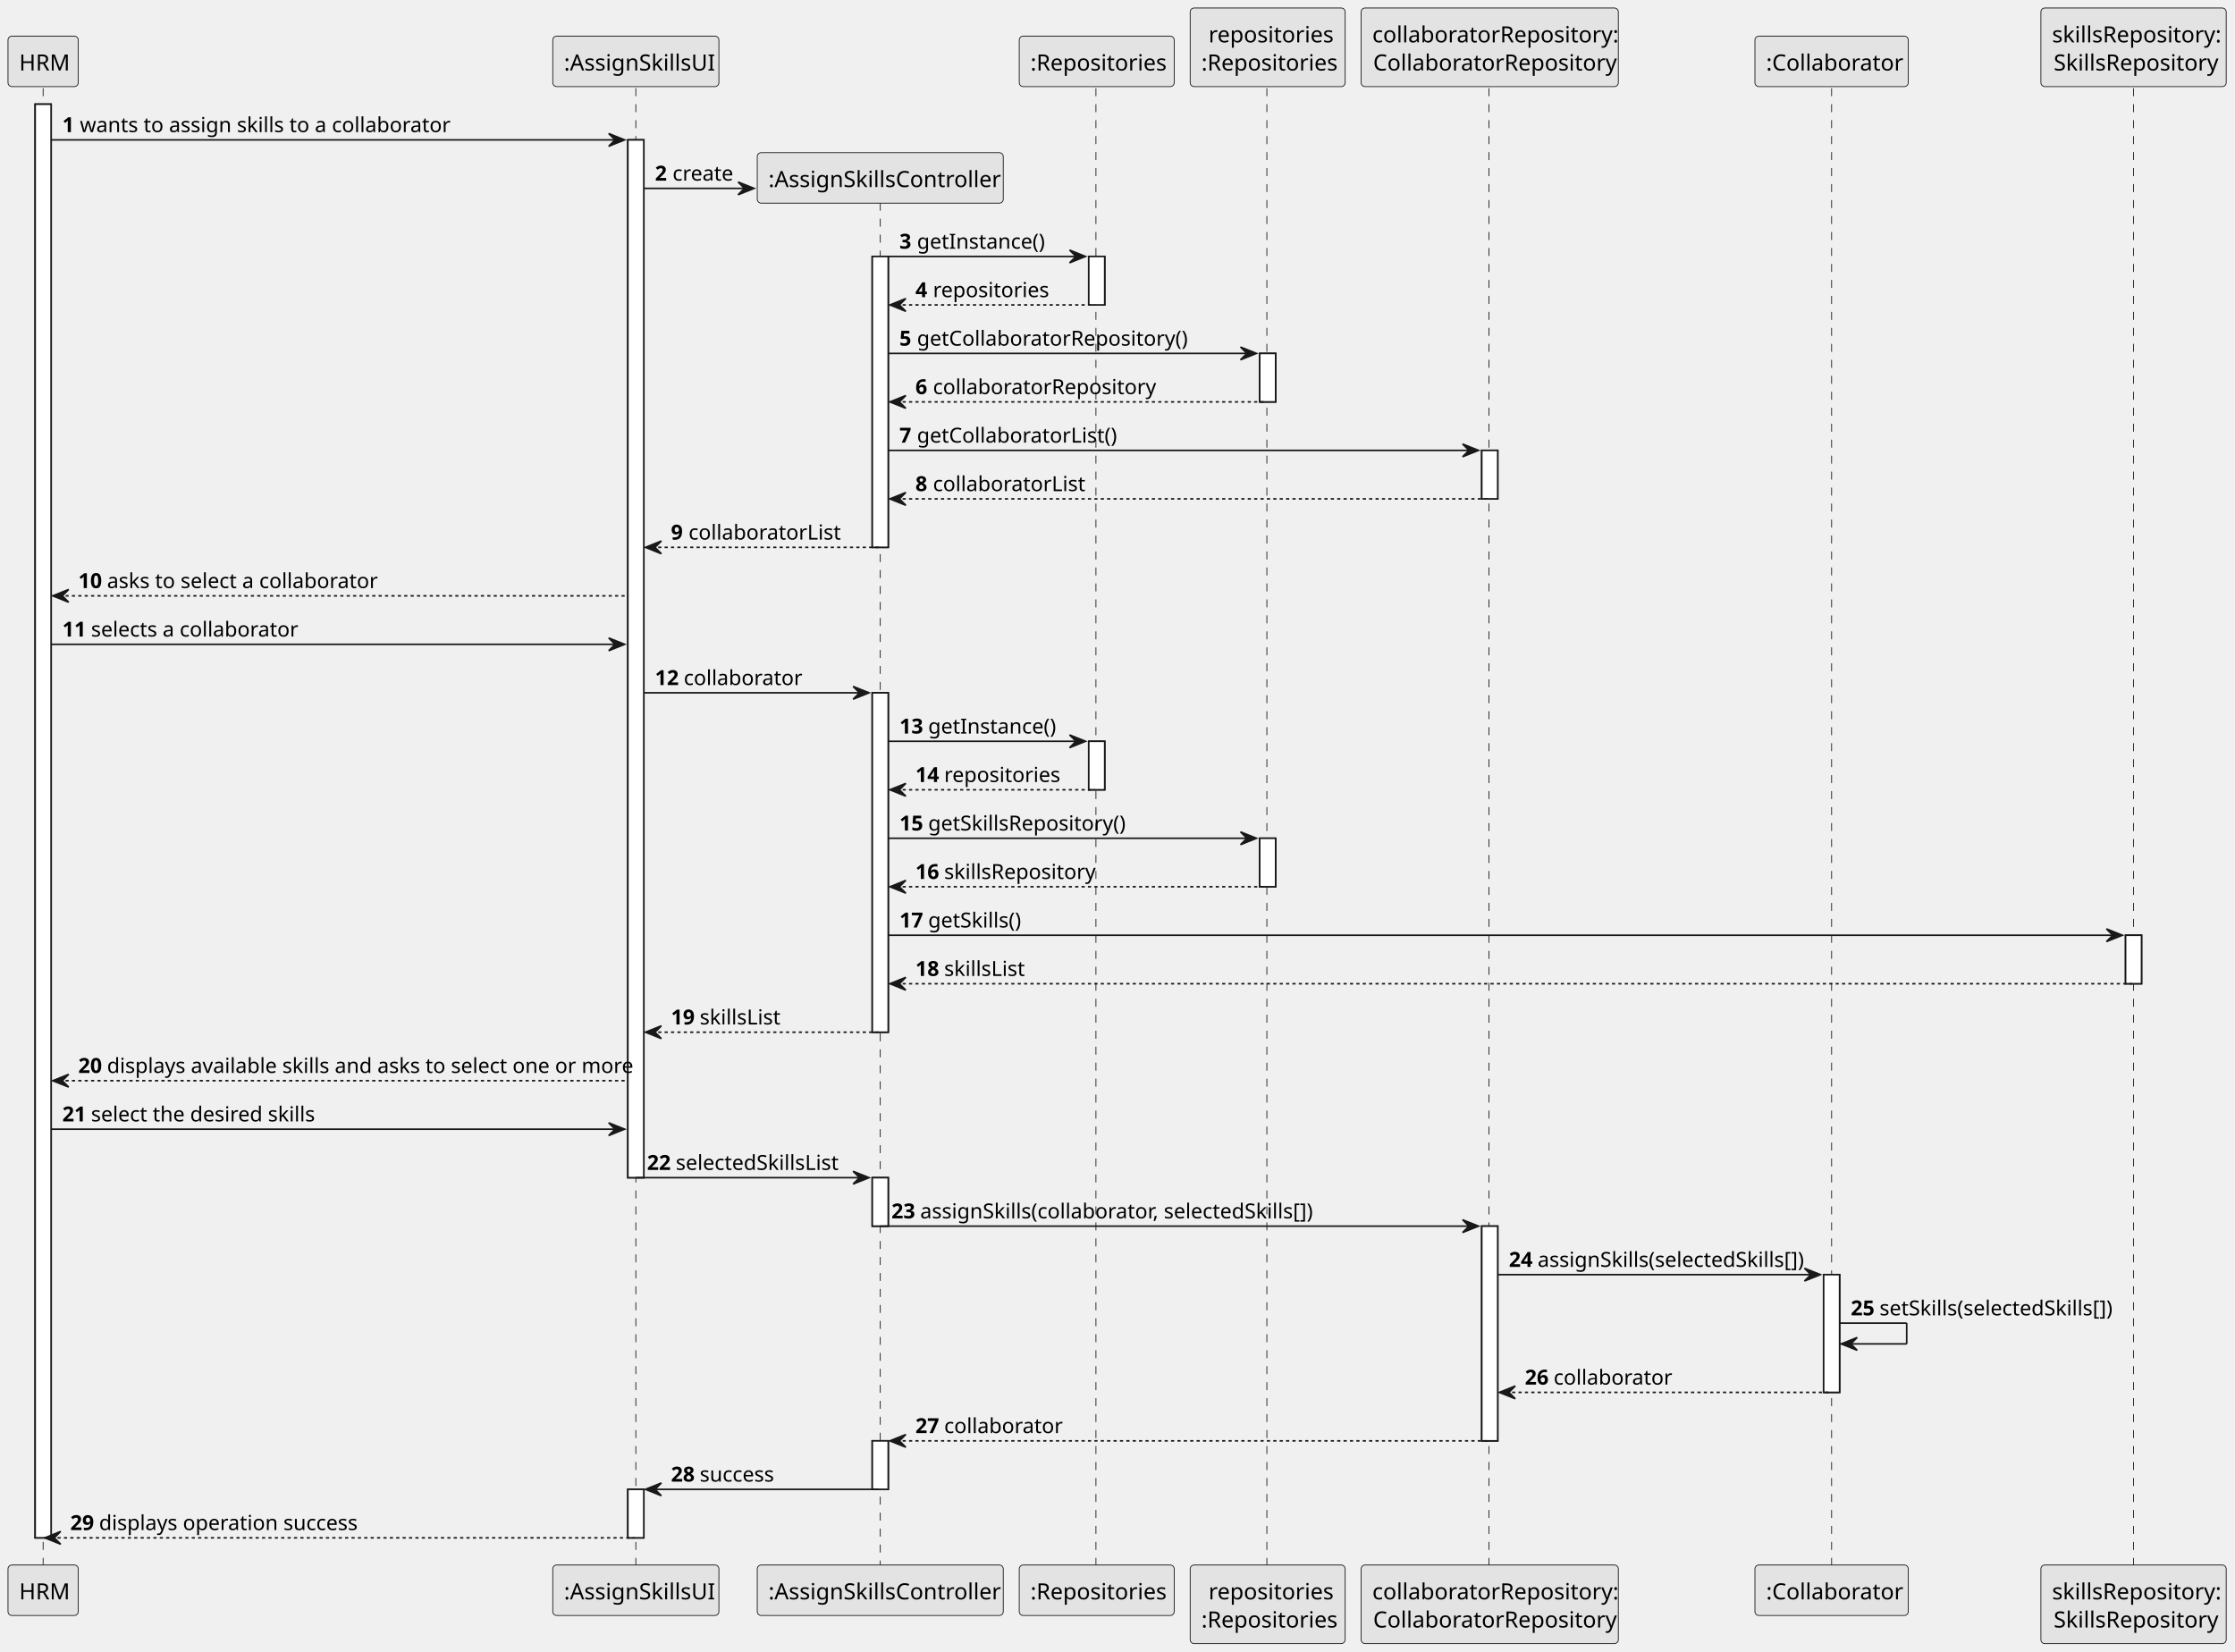
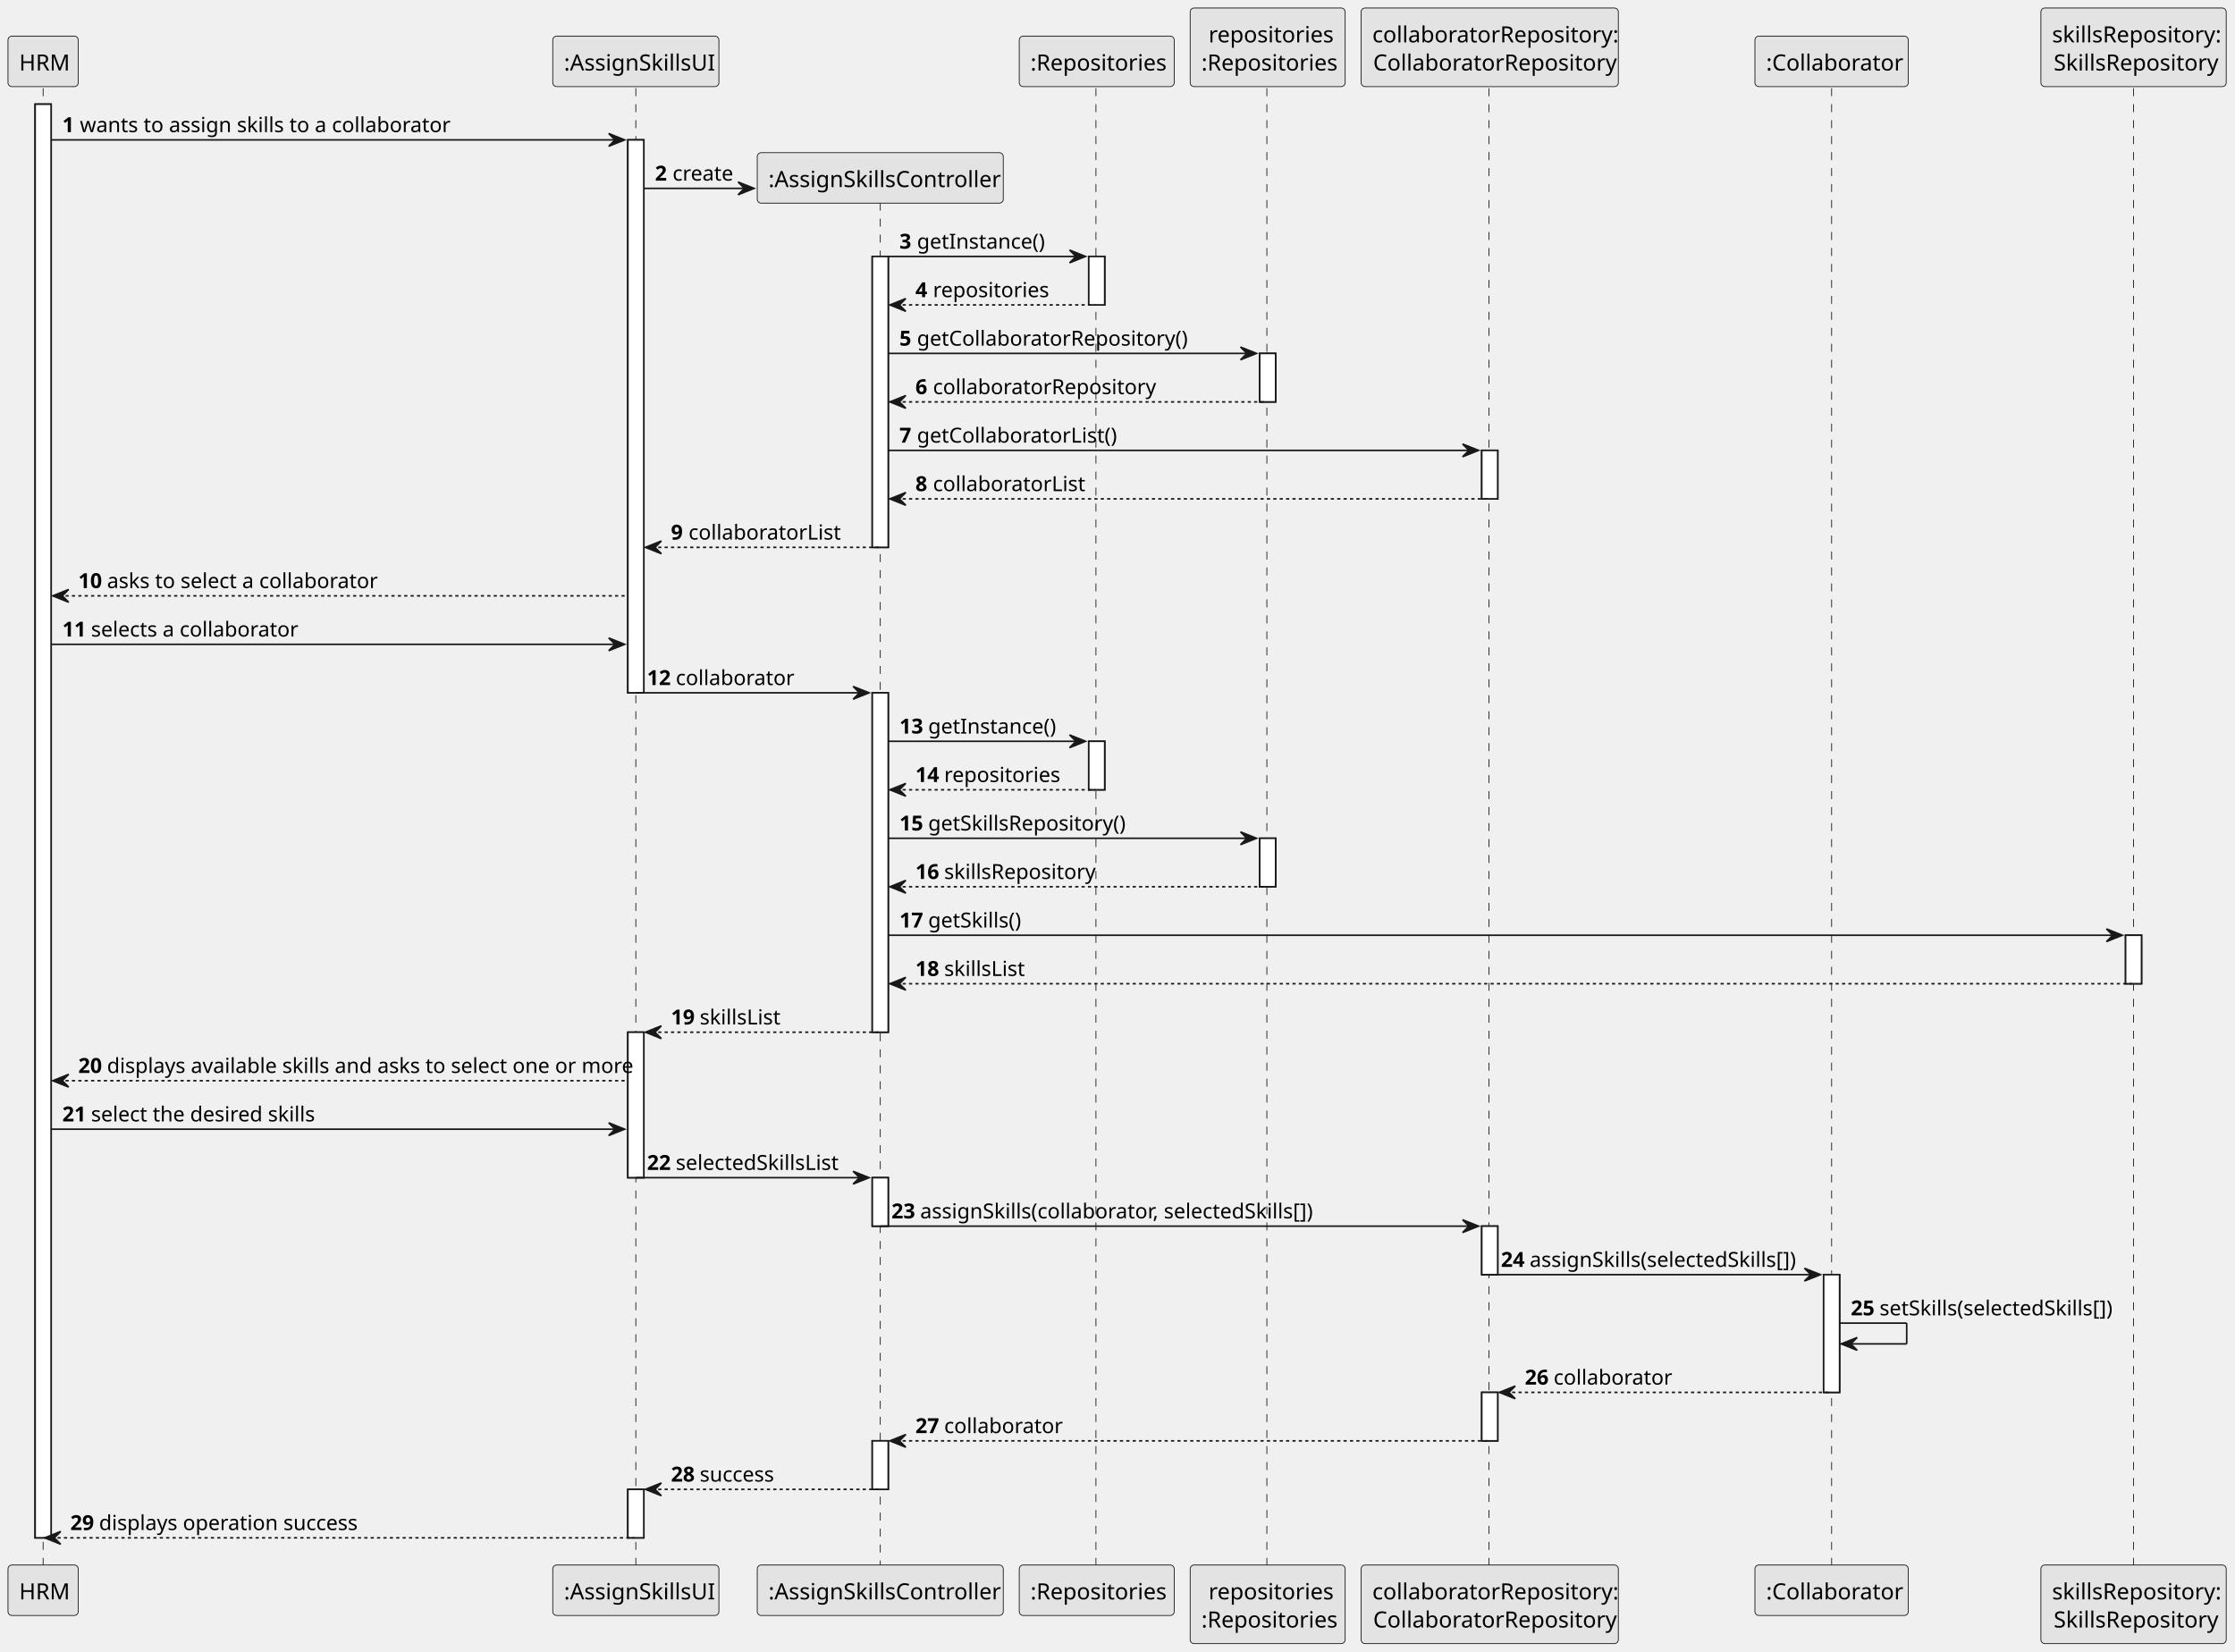
<svg xmlns="http://www.w3.org/2000/svg" contentStyleType="text/css" height="1034px" preserveAspectRatio="none" style="width:1399px;height:1034px;background:#FFFFFF;" version="1.1" viewBox="0 0 1399 1034" width="1399px" zoomAndPan="magnify">
  <defs />
  <g>
    <rect fill="#FFFFFF" height="897.453" style="stroke:#181818;stroke-width:1.0;" width="10" x="22" y="65.219" />
-     <rect fill="#FFFFFF" height="649.641" style="stroke:#181818;stroke-width:1.0;" width="10" x="393" y="87.57" />
+     <rect fill="#FFFFFF" height="346.125" style="stroke:#181818;stroke-width:1.0;" width="10" x="393" y="87.57" />
+     <rect fill="#FFFFFF" height="91.055" style="stroke:#181818;stroke-width:1.0;" width="10" x="393" y="646.156" />
    <rect fill="#FFFFFF" height="30.352" style="stroke:#181818;stroke-width:1.0;" width="10" x="393" y="932.32" />
    <rect fill="#FFFFFF" height="182.109" style="stroke:#181818;stroke-width:1.0;" width="10" x="546" y="160.531" />
    <rect fill="#FFFFFF" height="212.461" style="stroke:#181818;stroke-width:1.0;" width="10" x="546" y="433.695" />
    <rect fill="#FFFFFF" height="30.352" style="stroke:#181818;stroke-width:1.0;" width="10" x="546" y="737.211" />
    <rect fill="#FFFFFF" height="30.352" style="stroke:#181818;stroke-width:1.0;" width="10" x="546" y="901.969" />
    <rect fill="#FFFFFF" height="30.352" style="stroke:#181818;stroke-width:1.0;" width="10" x="681.5" y="160.531" />
    <rect fill="#FFFFFF" height="30.352" style="stroke:#181818;stroke-width:1.0;" width="10" x="681.5" y="464.047" />
    <rect fill="#FFFFFF" height="30.352" style="stroke:#181818;stroke-width:1.0;" width="10" x="788.5" y="221.234" />
    <rect fill="#FFFFFF" height="30.352" style="stroke:#181818;stroke-width:1.0;" width="10" x="788.5" y="524.75" />
    <rect fill="#FFFFFF" height="30.352" style="stroke:#181818;stroke-width:1.0;" width="10" x="927.5" y="281.938" />
-     <rect fill="#FFFFFF" height="134.406" style="stroke:#181818;stroke-width:1.0;" width="10" x="927.5" y="767.562" />
+     <rect fill="#FFFFFF" height="30.352" style="stroke:#181818;stroke-width:1.0;" width="10" x="927.5" y="767.562" />
+     <rect fill="#FFFFFF" height="30.352" style="stroke:#181818;stroke-width:1.0;" width="10" x="927.5" y="871.617" />
    <rect fill="#FFFFFF" height="73.703" style="stroke:#181818;stroke-width:1.0;" width="10" x="1141.5" y="797.914" />
    <rect fill="#FFFFFF" height="30.352" style="stroke:#181818;stroke-width:1.0;" width="10" x="1330.5" y="585.453" />
    <line style="stroke:#181818;stroke-width:0.5;stroke-dasharray:5.0,5.0;" x1="27" x2="27" y1="55.219" y2="980.672" />
    <line style="stroke:#181818;stroke-width:0.5;stroke-dasharray:5.0,5.0;" x1="398" x2="398" y1="55.219" y2="980.672" />
    <line style="stroke:#181818;stroke-width:0.5;stroke-dasharray:5.0,5.0;" x1="551" x2="551" y1="126.875" y2="980.672" />
    <line style="stroke:#181818;stroke-width:0.5;stroke-dasharray:5.0,5.0;" x1="686" x2="686" y1="55.219" y2="980.672" />
    <line style="stroke:#181818;stroke-width:0.5;stroke-dasharray:5.0,5.0;" x1="793" x2="793" y1="55.219" y2="980.672" />
    <line style="stroke:#181818;stroke-width:0.5;stroke-dasharray:5.0,5.0;" x1="932" x2="932" y1="55.219" y2="980.672" />
    <line style="stroke:#181818;stroke-width:0.5;stroke-dasharray:5.0,5.0;" x1="1146.5" x2="1146.5" y1="55.219" y2="980.672" />
    <line style="stroke:#181818;stroke-width:0.5;stroke-dasharray:5.0,5.0;" x1="1335.5" x2="1335.5" y1="55.219" y2="980.672" />
    <rect fill="#E3E3E3" height="31.609" rx="2.5" ry="2.5" style="stroke:#181818;stroke-width:0.5;" width="44" x="5" y="22.609" />
    <text fill="#000000" font-family="sans-serif" font-size="14" lengthAdjust="spacing" textLength="30" x="12" y="44.143">HRM</text>
    <rect fill="#E3E3E3" height="31.609" rx="2.5" ry="2.5" style="stroke:#181818;stroke-width:0.5;" width="44" x="5" y="979.672" />
    <text fill="#000000" font-family="sans-serif" font-size="14" lengthAdjust="spacing" textLength="30" x="12" y="1001.205">HRM</text>
    <rect fill="#E3E3E3" height="31.609" rx="2.5" ry="2.5" style="stroke:#181818;stroke-width:0.5;" width="104" x="346" y="22.609" />
    <text fill="#000000" font-family="sans-serif" font-size="14" lengthAdjust="spacing" textLength="90" x="353" y="44.143">:AssignSkillsUI</text>
    <rect fill="#E3E3E3" height="31.609" rx="2.5" ry="2.5" style="stroke:#181818;stroke-width:0.5;" width="104" x="346" y="979.672" />
    <text fill="#000000" font-family="sans-serif" font-size="14" lengthAdjust="spacing" textLength="90" x="353" y="1001.205">:AssignSkillsUI</text>
    <rect fill="#E3E3E3" height="31.609" rx="2.5" ry="2.5" style="stroke:#181818;stroke-width:0.5;" width="154" x="474" y="979.672" />
    <text fill="#000000" font-family="sans-serif" font-size="14" lengthAdjust="spacing" textLength="140" x="481" y="1001.205">:AssignSkillsController</text>
    <rect fill="#E3E3E3" height="31.609" rx="2.5" ry="2.5" style="stroke:#181818;stroke-width:0.5;" width="97" x="638" y="22.609" />
    <text fill="#000000" font-family="sans-serif" font-size="14" lengthAdjust="spacing" textLength="83" x="645" y="44.143">:Repositories</text>
    <rect fill="#E3E3E3" height="31.609" rx="2.5" ry="2.5" style="stroke:#181818;stroke-width:0.5;" width="97" x="638" y="979.672" />
    <text fill="#000000" font-family="sans-serif" font-size="14" lengthAdjust="spacing" textLength="83" x="645" y="1001.205">:Repositories</text>
    <rect fill="#E3E3E3" height="49.219" rx="2.5" ry="2.5" style="stroke:#181818;stroke-width:0.5;" width="97" x="745" y="5" />
    <text fill="#000000" font-family="sans-serif" font-size="14" lengthAdjust="spacing" textLength="74" x="756.5" y="26.533">repositories</text>
    <text fill="#000000" font-family="sans-serif" font-size="14" lengthAdjust="spacing" textLength="83" x="752" y="44.143">:Repositories</text>
    <rect fill="#E3E3E3" height="49.219" rx="2.5" ry="2.5" style="stroke:#181818;stroke-width:0.5;" width="97" x="745" y="979.672" />
    <text fill="#000000" font-family="sans-serif" font-size="14" lengthAdjust="spacing" textLength="74" x="756.5" y="1001.205">repositories</text>
    <text fill="#000000" font-family="sans-serif" font-size="14" lengthAdjust="spacing" textLength="83" x="752" y="1018.814">:Repositories</text>
    <rect fill="#E3E3E3" height="49.219" rx="2.5" ry="2.5" style="stroke:#181818;stroke-width:0.5;" width="161" x="852" y="5" />
    <text fill="#000000" font-family="sans-serif" font-size="14" lengthAdjust="spacing" textLength="147" x="859" y="26.533">collaboratorRepository:</text>
    <text fill="#000000" font-family="sans-serif" font-size="14" lengthAdjust="spacing" textLength="146" x="859.5" y="44.143">CollaboratorRepository</text>
    <rect fill="#E3E3E3" height="49.219" rx="2.5" ry="2.5" style="stroke:#181818;stroke-width:0.5;" width="161" x="852" y="979.672" />
    <text fill="#000000" font-family="sans-serif" font-size="14" lengthAdjust="spacing" textLength="147" x="859" y="1001.205">collaboratorRepository:</text>
    <text fill="#000000" font-family="sans-serif" font-size="14" lengthAdjust="spacing" textLength="146" x="859.5" y="1018.814">CollaboratorRepository</text>
    <rect fill="#E3E3E3" height="31.609" rx="2.5" ry="2.5" style="stroke:#181818;stroke-width:0.5;" width="96" x="1098.5" y="22.609" />
    <text fill="#000000" font-family="sans-serif" font-size="14" lengthAdjust="spacing" textLength="82" x="1105.5" y="44.143">:Collaborator</text>
    <rect fill="#E3E3E3" height="31.609" rx="2.5" ry="2.5" style="stroke:#181818;stroke-width:0.5;" width="96" x="1098.5" y="979.672" />
    <text fill="#000000" font-family="sans-serif" font-size="14" lengthAdjust="spacing" textLength="82" x="1105.5" y="1001.205">:Collaborator</text>
    <rect fill="#E3E3E3" height="49.219" rx="2.5" ry="2.5" style="stroke:#181818;stroke-width:0.5;" width="116" x="1277.5" y="5" />
    <text fill="#000000" font-family="sans-serif" font-size="14" lengthAdjust="spacing" textLength="102" x="1284.5" y="26.533">skillsRepository:</text>
    <text fill="#000000" font-family="sans-serif" font-size="14" lengthAdjust="spacing" textLength="100" x="1285.5" y="44.143">SkillsRepository</text>
    <rect fill="#E3E3E3" height="49.219" rx="2.5" ry="2.5" style="stroke:#181818;stroke-width:0.5;" width="116" x="1277.5" y="979.672" />
    <text fill="#000000" font-family="sans-serif" font-size="14" lengthAdjust="spacing" textLength="102" x="1284.5" y="1001.205">skillsRepository:</text>
    <text fill="#000000" font-family="sans-serif" font-size="14" lengthAdjust="spacing" textLength="100" x="1285.5" y="1018.814">SkillsRepository</text>
    <rect fill="#FFFFFF" height="897.453" style="stroke:#181818;stroke-width:1.0;" width="10" x="22" y="65.219" />
-     <rect fill="#FFFFFF" height="649.641" style="stroke:#181818;stroke-width:1.0;" width="10" x="393" y="87.57" />
+     <rect fill="#FFFFFF" height="346.125" style="stroke:#181818;stroke-width:1.0;" width="10" x="393" y="87.57" />
+     <rect fill="#FFFFFF" height="91.055" style="stroke:#181818;stroke-width:1.0;" width="10" x="393" y="646.156" />
    <rect fill="#FFFFFF" height="30.352" style="stroke:#181818;stroke-width:1.0;" width="10" x="393" y="932.32" />
    <rect fill="#FFFFFF" height="182.109" style="stroke:#181818;stroke-width:1.0;" width="10" x="546" y="160.531" />
    <rect fill="#FFFFFF" height="212.461" style="stroke:#181818;stroke-width:1.0;" width="10" x="546" y="433.695" />
    <rect fill="#FFFFFF" height="30.352" style="stroke:#181818;stroke-width:1.0;" width="10" x="546" y="737.211" />
    <rect fill="#FFFFFF" height="30.352" style="stroke:#181818;stroke-width:1.0;" width="10" x="546" y="901.969" />
    <rect fill="#FFFFFF" height="30.352" style="stroke:#181818;stroke-width:1.0;" width="10" x="681.5" y="160.531" />
    <rect fill="#FFFFFF" height="30.352" style="stroke:#181818;stroke-width:1.0;" width="10" x="681.5" y="464.047" />
    <rect fill="#FFFFFF" height="30.352" style="stroke:#181818;stroke-width:1.0;" width="10" x="788.5" y="221.234" />
    <rect fill="#FFFFFF" height="30.352" style="stroke:#181818;stroke-width:1.0;" width="10" x="788.5" y="524.75" />
    <rect fill="#FFFFFF" height="30.352" style="stroke:#181818;stroke-width:1.0;" width="10" x="927.5" y="281.938" />
-     <rect fill="#FFFFFF" height="134.406" style="stroke:#181818;stroke-width:1.0;" width="10" x="927.5" y="767.562" />
+     <rect fill="#FFFFFF" height="30.352" style="stroke:#181818;stroke-width:1.0;" width="10" x="927.5" y="767.562" />
+     <rect fill="#FFFFFF" height="30.352" style="stroke:#181818;stroke-width:1.0;" width="10" x="927.5" y="871.617" />
    <rect fill="#FFFFFF" height="73.703" style="stroke:#181818;stroke-width:1.0;" width="10" x="1141.5" y="797.914" />
    <rect fill="#FFFFFF" height="30.352" style="stroke:#181818;stroke-width:1.0;" width="10" x="1330.5" y="585.453" />
    <polygon fill="#181818" points="381,83.57,391,87.57,381,91.57,385,87.57" style="stroke:#181818;stroke-width:1.0;" />
    <line style="stroke:#181818;stroke-width:1.0;" x1="32" x2="387" y1="87.57" y2="87.57" />
    <text fill="#000000" font-family="sans-serif" font-size="13" font-weight="bold" lengthAdjust="spacing" textLength="7" x="39" y="82.714">1</text>
    <text fill="#000000" font-family="sans-serif" font-size="13" lengthAdjust="spacing" textLength="222" x="50" y="82.714">wants to assign skills to a collaborator</text>
    <polygon fill="#181818" points="462,113.922,472,117.922,462,121.922,466,117.922" style="stroke:#181818;stroke-width:1.0;" />
    <line style="stroke:#181818;stroke-width:1.0;" x1="403" x2="468" y1="117.922" y2="117.922" />
    <text fill="#000000" font-family="sans-serif" font-size="13" font-weight="bold" lengthAdjust="spacing" textLength="7" x="410" y="113.065">2</text>
    <text fill="#000000" font-family="sans-serif" font-size="13" lengthAdjust="spacing" textLength="36" x="421" y="113.065">create</text>
    <rect fill="#E3E3E3" height="31.609" rx="2.5" ry="2.5" style="stroke:#181818;stroke-width:0.5;" width="154" x="474" y="95.57" />
    <text fill="#000000" font-family="sans-serif" font-size="14" lengthAdjust="spacing" textLength="140" x="481" y="117.103">:AssignSkillsController</text>
    <polygon fill="#181818" points="669.5,156.531,679.5,160.531,669.5,164.531,673.5,160.531" style="stroke:#181818;stroke-width:1.0;" />
    <line style="stroke:#181818;stroke-width:1.0;" x1="556" x2="675.5" y1="160.531" y2="160.531" />
    <text fill="#000000" font-family="sans-serif" font-size="13" font-weight="bold" lengthAdjust="spacing" textLength="7" x="563" y="155.675">3</text>
    <text fill="#000000" font-family="sans-serif" font-size="13" lengthAdjust="spacing" textLength="75" x="574" y="155.675">getInstance()</text>
    <polygon fill="#181818" points="567,186.883,557,190.883,567,194.883,563,190.883" style="stroke:#181818;stroke-width:1.0;" />
    <line style="stroke:#181818;stroke-width:1.0;stroke-dasharray:2.0,2.0;" x1="561" x2="685.5" y1="190.883" y2="190.883" />
    <text fill="#000000" font-family="sans-serif" font-size="13" font-weight="bold" lengthAdjust="spacing" textLength="7" x="573" y="186.026">4</text>
    <text fill="#000000" font-family="sans-serif" font-size="13" lengthAdjust="spacing" textLength="67" x="584" y="186.026">repositories</text>
    <polygon fill="#181818" points="776.5,217.234,786.5,221.234,776.5,225.234,780.5,221.234" style="stroke:#181818;stroke-width:1.0;" />
    <line style="stroke:#181818;stroke-width:1.0;" x1="556" x2="782.5" y1="221.234" y2="221.234" />
    <text fill="#000000" font-family="sans-serif" font-size="13" font-weight="bold" lengthAdjust="spacing" textLength="7" x="563" y="216.378">5</text>
    <text fill="#000000" font-family="sans-serif" font-size="13" lengthAdjust="spacing" textLength="157" x="574" y="216.378">getCollaboratorRepository()</text>
    <polygon fill="#181818" points="567,247.586,557,251.586,567,255.586,563,251.586" style="stroke:#181818;stroke-width:1.0;" />
    <line style="stroke:#181818;stroke-width:1.0;stroke-dasharray:2.0,2.0;" x1="561" x2="792.5" y1="251.586" y2="251.586" />
    <text fill="#000000" font-family="sans-serif" font-size="13" font-weight="bold" lengthAdjust="spacing" textLength="7" x="573" y="246.73">6</text>
    <text fill="#000000" font-family="sans-serif" font-size="13" lengthAdjust="spacing" textLength="129" x="584" y="246.73">collaboratorRepository</text>
    <polygon fill="#181818" points="915.5,277.938,925.5,281.938,915.5,285.938,919.5,281.938" style="stroke:#181818;stroke-width:1.0;" />
    <line style="stroke:#181818;stroke-width:1.0;" x1="556" x2="921.5" y1="281.938" y2="281.938" />
    <text fill="#000000" font-family="sans-serif" font-size="13" font-weight="bold" lengthAdjust="spacing" textLength="7" x="563" y="277.081">7</text>
    <text fill="#000000" font-family="sans-serif" font-size="13" lengthAdjust="spacing" textLength="116" x="574" y="277.081">getCollaboratorList()</text>
    <polygon fill="#181818" points="567,308.289,557,312.289,567,316.289,563,312.289" style="stroke:#181818;stroke-width:1.0;" />
    <line style="stroke:#181818;stroke-width:1.0;stroke-dasharray:2.0,2.0;" x1="561" x2="931.5" y1="312.289" y2="312.289" />
    <text fill="#000000" font-family="sans-serif" font-size="13" font-weight="bold" lengthAdjust="spacing" textLength="7" x="573" y="307.433">8</text>
    <text fill="#000000" font-family="sans-serif" font-size="13" lengthAdjust="spacing" textLength="88" x="584" y="307.433">collaboratorList</text>
    <polygon fill="#181818" points="414,338.641,404,342.641,414,346.641,410,342.641" style="stroke:#181818;stroke-width:1.0;" />
    <line style="stroke:#181818;stroke-width:1.0;stroke-dasharray:2.0,2.0;" x1="408" x2="550" y1="342.641" y2="342.641" />
    <text fill="#000000" font-family="sans-serif" font-size="13" font-weight="bold" lengthAdjust="spacing" textLength="7" x="420" y="337.784">9</text>
    <text fill="#000000" font-family="sans-serif" font-size="13" lengthAdjust="spacing" textLength="88" x="431" y="337.784">collaboratorList</text>
    <polygon fill="#181818" points="43,368.992,33,372.992,43,376.992,39,372.992" style="stroke:#181818;stroke-width:1.0;" />
    <line style="stroke:#181818;stroke-width:1.0;stroke-dasharray:2.0,2.0;" x1="37" x2="392" y1="372.992" y2="372.992" />
    <text fill="#000000" font-family="sans-serif" font-size="13" font-weight="bold" lengthAdjust="spacing" textLength="14" x="49" y="368.136">10</text>
    <text fill="#000000" font-family="sans-serif" font-size="13" lengthAdjust="spacing" textLength="164" x="67" y="368.136">asks to select a collaborator</text>
    <polygon fill="#181818" points="381,399.344,391,403.344,381,407.344,385,403.344" style="stroke:#181818;stroke-width:1.0;" />
    <line style="stroke:#181818;stroke-width:1.0;" x1="32" x2="387" y1="403.344" y2="403.344" />
    <text fill="#000000" font-family="sans-serif" font-size="13" font-weight="bold" lengthAdjust="spacing" textLength="14" x="39" y="398.487">11</text>
    <text fill="#000000" font-family="sans-serif" font-size="13" lengthAdjust="spacing" textLength="124" x="57" y="398.487">selects a collaborator</text>
    <polygon fill="#181818" points="534,429.695,544,433.695,534,437.695,538,433.695" style="stroke:#181818;stroke-width:1.0;" />
-     <line style="stroke:#181818;stroke-width:1.0;" x1="403" x2="540" y1="433.695" y2="433.695" />
-     <text fill="#000000" font-family="sans-serif" font-size="13" font-weight="bold" lengthAdjust="spacing" textLength="14" x="410" y="428.839">12</text>
-     <text fill="#000000" font-family="sans-serif" font-size="13" lengthAdjust="spacing" textLength="67" x="428" y="428.839">collaborator</text>
+     <line style="stroke:#181818;stroke-width:1.0;" x1="398" x2="540" y1="433.695" y2="433.695" />
+     <text fill="#000000" font-family="sans-serif" font-size="13" font-weight="bold" lengthAdjust="spacing" textLength="14" x="405" y="428.839">12</text>
+     <text fill="#000000" font-family="sans-serif" font-size="13" lengthAdjust="spacing" textLength="67" x="423" y="428.839">collaborator</text>
    <polygon fill="#181818" points="669.5,460.047,679.5,464.047,669.5,468.047,673.5,464.047" style="stroke:#181818;stroke-width:1.0;" />
    <line style="stroke:#181818;stroke-width:1.0;" x1="556" x2="675.5" y1="464.047" y2="464.047" />
    <text fill="#000000" font-family="sans-serif" font-size="13" font-weight="bold" lengthAdjust="spacing" textLength="14" x="563" y="459.19">13</text>
    <text fill="#000000" font-family="sans-serif" font-size="13" lengthAdjust="spacing" textLength="75" x="581" y="459.19">getInstance()</text>
    <polygon fill="#181818" points="567,490.398,557,494.398,567,498.398,563,494.398" style="stroke:#181818;stroke-width:1.0;" />
    <line style="stroke:#181818;stroke-width:1.0;stroke-dasharray:2.0,2.0;" x1="561" x2="685.5" y1="494.398" y2="494.398" />
    <text fill="#000000" font-family="sans-serif" font-size="13" font-weight="bold" lengthAdjust="spacing" textLength="14" x="573" y="489.542">14</text>
    <text fill="#000000" font-family="sans-serif" font-size="13" lengthAdjust="spacing" textLength="67" x="591" y="489.542">repositories</text>
    <polygon fill="#181818" points="776.5,520.75,786.5,524.75,776.5,528.75,780.5,524.75" style="stroke:#181818;stroke-width:1.0;" />
    <line style="stroke:#181818;stroke-width:1.0;" x1="556" x2="782.5" y1="524.75" y2="524.75" />
    <text fill="#000000" font-family="sans-serif" font-size="13" font-weight="bold" lengthAdjust="spacing" textLength="14" x="563" y="519.894">15</text>
    <text fill="#000000" font-family="sans-serif" font-size="13" lengthAdjust="spacing" textLength="120" x="581" y="519.894">getSkillsRepository()</text>
    <polygon fill="#181818" points="567,551.102,557,555.102,567,559.102,563,555.102" style="stroke:#181818;stroke-width:1.0;" />
    <line style="stroke:#181818;stroke-width:1.0;stroke-dasharray:2.0,2.0;" x1="561" x2="792.5" y1="555.102" y2="555.102" />
    <text fill="#000000" font-family="sans-serif" font-size="13" font-weight="bold" lengthAdjust="spacing" textLength="14" x="573" y="550.245">16</text>
    <text fill="#000000" font-family="sans-serif" font-size="13" lengthAdjust="spacing" textLength="92" x="591" y="550.245">skillsRepository</text>
    <polygon fill="#181818" points="1318.5,581.453,1328.5,585.453,1318.5,589.453,1322.5,585.453" style="stroke:#181818;stroke-width:1.0;" />
    <line style="stroke:#181818;stroke-width:1.0;" x1="556" x2="1324.5" y1="585.453" y2="585.453" />
    <text fill="#000000" font-family="sans-serif" font-size="13" font-weight="bold" lengthAdjust="spacing" textLength="14" x="563" y="580.597">17</text>
    <text fill="#000000" font-family="sans-serif" font-size="13" lengthAdjust="spacing" textLength="58" x="581" y="580.597">getSkills()</text>
    <polygon fill="#181818" points="567,611.805,557,615.805,567,619.805,563,615.805" style="stroke:#181818;stroke-width:1.0;" />
    <line style="stroke:#181818;stroke-width:1.0;stroke-dasharray:2.0,2.0;" x1="561" x2="1334.5" y1="615.805" y2="615.805" />
    <text fill="#000000" font-family="sans-serif" font-size="13" font-weight="bold" lengthAdjust="spacing" textLength="14" x="573" y="610.948">18</text>
    <text fill="#000000" font-family="sans-serif" font-size="13" lengthAdjust="spacing" textLength="51" x="591" y="610.948">skillsList</text>
    <polygon fill="#181818" points="414,642.156,404,646.156,414,650.156,410,646.156" style="stroke:#181818;stroke-width:1.0;" />
    <line style="stroke:#181818;stroke-width:1.0;stroke-dasharray:2.0,2.0;" x1="408" x2="550" y1="646.156" y2="646.156" />
    <text fill="#000000" font-family="sans-serif" font-size="13" font-weight="bold" lengthAdjust="spacing" textLength="14" x="420" y="641.3">19</text>
    <text fill="#000000" font-family="sans-serif" font-size="13" lengthAdjust="spacing" textLength="51" x="438" y="641.3">skillsList</text>
    <polygon fill="#181818" points="43,672.508,33,676.508,43,680.508,39,676.508" style="stroke:#181818;stroke-width:1.0;" />
    <line style="stroke:#181818;stroke-width:1.0;stroke-dasharray:2.0,2.0;" x1="37" x2="392" y1="676.508" y2="676.508" />
    <text fill="#000000" font-family="sans-serif" font-size="13" font-weight="bold" lengthAdjust="spacing" textLength="14" x="49" y="671.651">20</text>
    <text fill="#000000" font-family="sans-serif" font-size="13" lengthAdjust="spacing" textLength="319" x="67" y="671.651">displays available skills and asks to select one or more</text>
    <polygon fill="#181818" points="381,702.859,391,706.859,381,710.859,385,706.859" style="stroke:#181818;stroke-width:1.0;" />
    <line style="stroke:#181818;stroke-width:1.0;" x1="32" x2="387" y1="706.859" y2="706.859" />
    <text fill="#000000" font-family="sans-serif" font-size="13" font-weight="bold" lengthAdjust="spacing" textLength="14" x="39" y="702.003">21</text>
    <text fill="#000000" font-family="sans-serif" font-size="13" lengthAdjust="spacing" textLength="137" x="57" y="702.003">select the desired skills</text>
    <polygon fill="#181818" points="534,733.211,544,737.211,534,741.211,538,737.211" style="stroke:#181818;stroke-width:1.0;" />
    <line style="stroke:#181818;stroke-width:1.0;" x1="398" x2="540" y1="737.211" y2="737.211" />
    <text fill="#000000" font-family="sans-serif" font-size="13" font-weight="bold" lengthAdjust="spacing" textLength="14" x="405" y="732.355">22</text>
    <text fill="#000000" font-family="sans-serif" font-size="13" lengthAdjust="spacing" textLength="102" x="423" y="732.355">selectedSkillsList</text>
    <polygon fill="#181818" points="915.5,763.562,925.5,767.562,915.5,771.562,919.5,767.562" style="stroke:#181818;stroke-width:1.0;" />
    <line style="stroke:#181818;stroke-width:1.0;" x1="551" x2="921.5" y1="767.562" y2="767.562" />
    <text fill="#000000" font-family="sans-serif" font-size="13" font-weight="bold" lengthAdjust="spacing" textLength="14" x="558" y="762.706">23</text>
    <text fill="#000000" font-family="sans-serif" font-size="13" lengthAdjust="spacing" textLength="242" x="576" y="762.706">assignSkills(collaborator, selectedSkills[])</text>
    <polygon fill="#181818" points="1129.5,793.914,1139.5,797.914,1129.5,801.914,1133.5,797.914" style="stroke:#181818;stroke-width:1.0;" />
-     <line style="stroke:#181818;stroke-width:1.0;" x1="937.5" x2="1135.5" y1="797.914" y2="797.914" />
-     <text fill="#000000" font-family="sans-serif" font-size="13" font-weight="bold" lengthAdjust="spacing" textLength="14" x="944.5" y="793.058">24</text>
-     <text fill="#000000" font-family="sans-serif" font-size="13" lengthAdjust="spacing" textLength="167" x="962.5" y="793.058">assignSkills(selectedSkills[])</text>
+     <line style="stroke:#181818;stroke-width:1.0;" x1="932.5" x2="1135.5" y1="797.914" y2="797.914" />
+     <text fill="#000000" font-family="sans-serif" font-size="13" font-weight="bold" lengthAdjust="spacing" textLength="14" x="939.5" y="793.058">24</text>
+     <text fill="#000000" font-family="sans-serif" font-size="13" lengthAdjust="spacing" textLength="167" x="957.5" y="793.058">assignSkills(selectedSkills[])</text>
    <line style="stroke:#181818;stroke-width:1.0;" x1="1151.5" x2="1193.5" y1="828.266" y2="828.266" />
    <line style="stroke:#181818;stroke-width:1.0;" x1="1193.5" x2="1193.5" y1="828.266" y2="841.266" />
    <line style="stroke:#181818;stroke-width:1.0;" x1="1152.5" x2="1193.5" y1="841.266" y2="841.266" />
    <polygon fill="#181818" points="1162.5,837.266,1152.5,841.266,1162.5,845.266,1158.5,841.266" style="stroke:#181818;stroke-width:1.0;" />
    <text fill="#000000" font-family="sans-serif" font-size="13" font-weight="bold" lengthAdjust="spacing" textLength="14" x="1158.5" y="823.409">25</text>
    <text fill="#000000" font-family="sans-serif" font-size="13" lengthAdjust="spacing" textLength="147" x="1176.5" y="823.409">setSkills(selectedSkills[])</text>
    <polygon fill="#181818" points="948.5,867.617,938.5,871.617,948.5,875.617,944.5,871.617" style="stroke:#181818;stroke-width:1.0;" />
    <line style="stroke:#181818;stroke-width:1.0;stroke-dasharray:2.0,2.0;" x1="942.5" x2="1145.5" y1="871.617" y2="871.617" />
    <text fill="#000000" font-family="sans-serif" font-size="13" font-weight="bold" lengthAdjust="spacing" textLength="14" x="954.5" y="866.761">26</text>
    <text fill="#000000" font-family="sans-serif" font-size="13" lengthAdjust="spacing" textLength="67" x="972.5" y="866.761">collaborator</text>
    <polygon fill="#181818" points="567,897.969,557,901.969,567,905.969,563,901.969" style="stroke:#181818;stroke-width:1.0;" />
    <line style="stroke:#181818;stroke-width:1.0;stroke-dasharray:2.0,2.0;" x1="561" x2="931.5" y1="901.969" y2="901.969" />
    <text fill="#000000" font-family="sans-serif" font-size="13" font-weight="bold" lengthAdjust="spacing" textLength="14" x="573" y="897.112">27</text>
    <text fill="#000000" font-family="sans-serif" font-size="13" lengthAdjust="spacing" textLength="67" x="591" y="897.112">collaborator</text>
    <polygon fill="#181818" points="414,928.32,404,932.32,414,936.32,410,932.32" style="stroke:#181818;stroke-width:1.0;" />
-     <line style="stroke:#181818;stroke-width:1.0;" x1="408" x2="550" y1="932.32" y2="932.32" />
+     <line style="stroke:#181818;stroke-width:1.0;stroke-dasharray:2.0,2.0;" x1="408" x2="550" y1="932.32" y2="932.32" />
    <text fill="#000000" font-family="sans-serif" font-size="13" font-weight="bold" lengthAdjust="spacing" textLength="14" x="420" y="927.464">28</text>
    <text fill="#000000" font-family="sans-serif" font-size="13" lengthAdjust="spacing" textLength="49" x="438" y="927.464">success</text>
    <polygon fill="#181818" points="38,958.672,28,962.672,38,966.672,34,962.672" style="stroke:#181818;stroke-width:1.0;" />
    <line style="stroke:#181818;stroke-width:1.0;stroke-dasharray:2.0,2.0;" x1="32" x2="397" y1="962.672" y2="962.672" />
    <text fill="#000000" font-family="sans-serif" font-size="13" font-weight="bold" lengthAdjust="spacing" textLength="14" x="44" y="957.815">29</text>
    <text fill="#000000" font-family="sans-serif" font-size="13" lengthAdjust="spacing" textLength="158" x="62" y="957.815">displays operation success</text>
  </g>
</svg>
